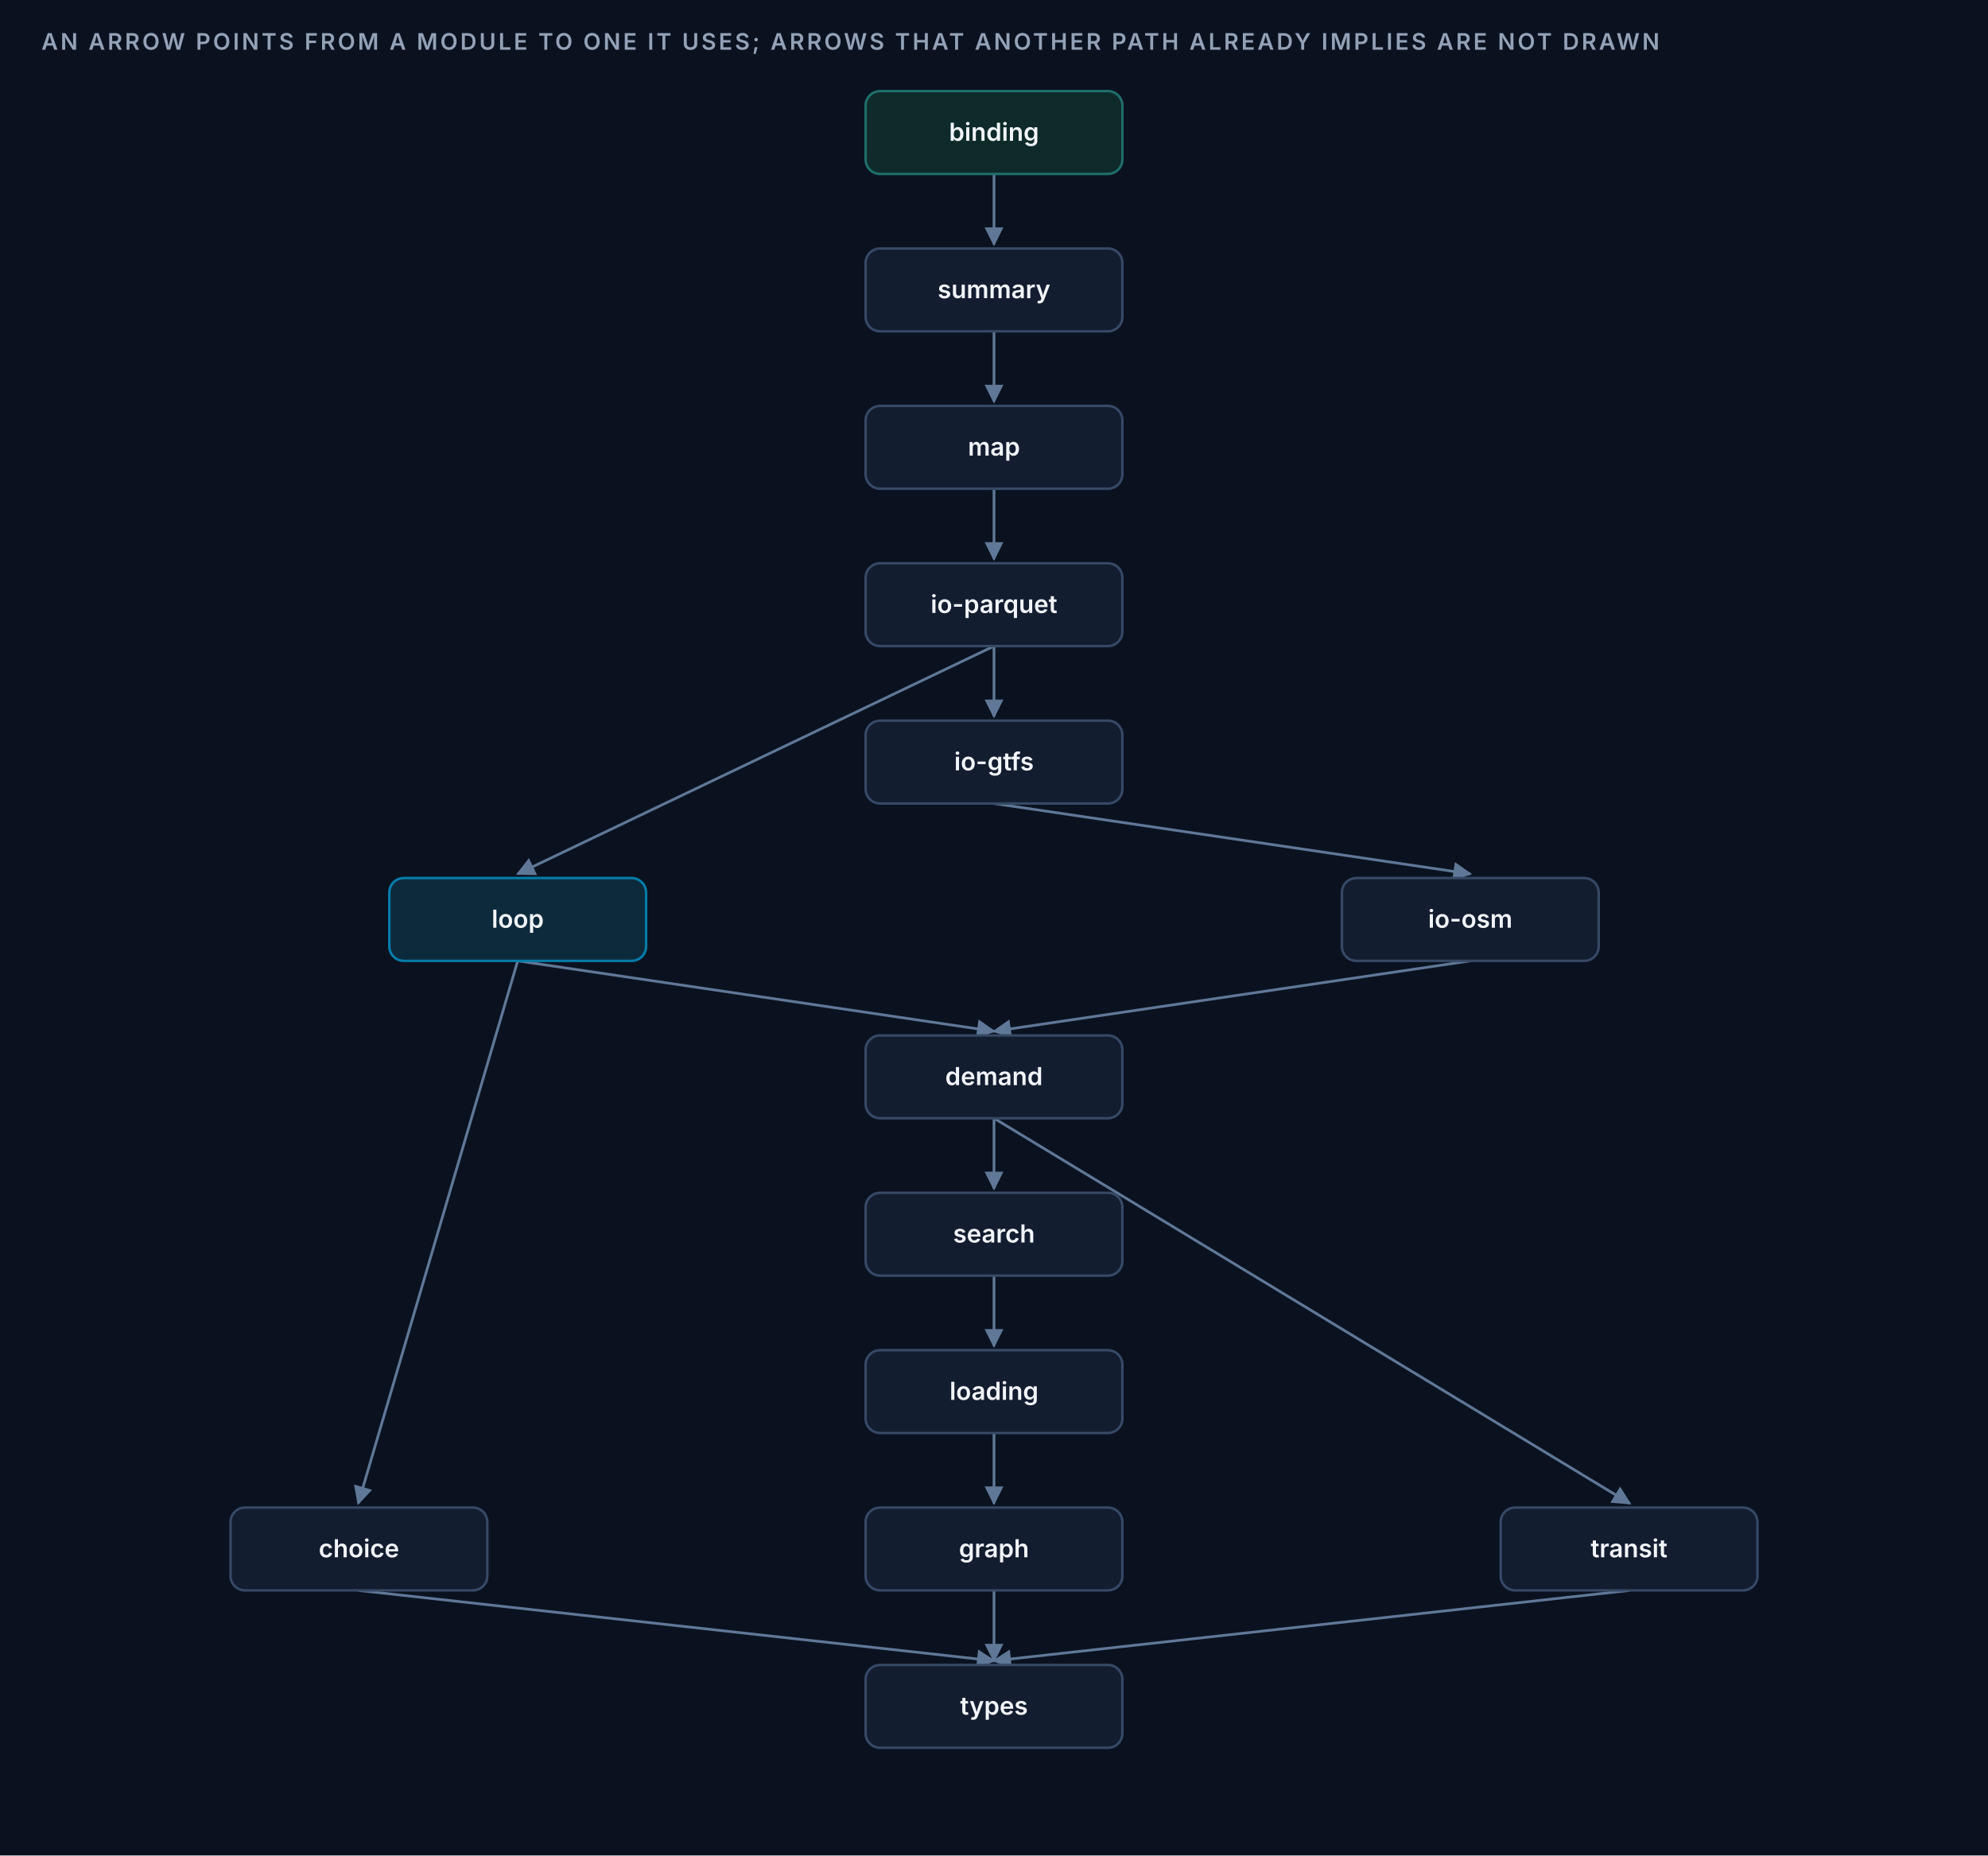
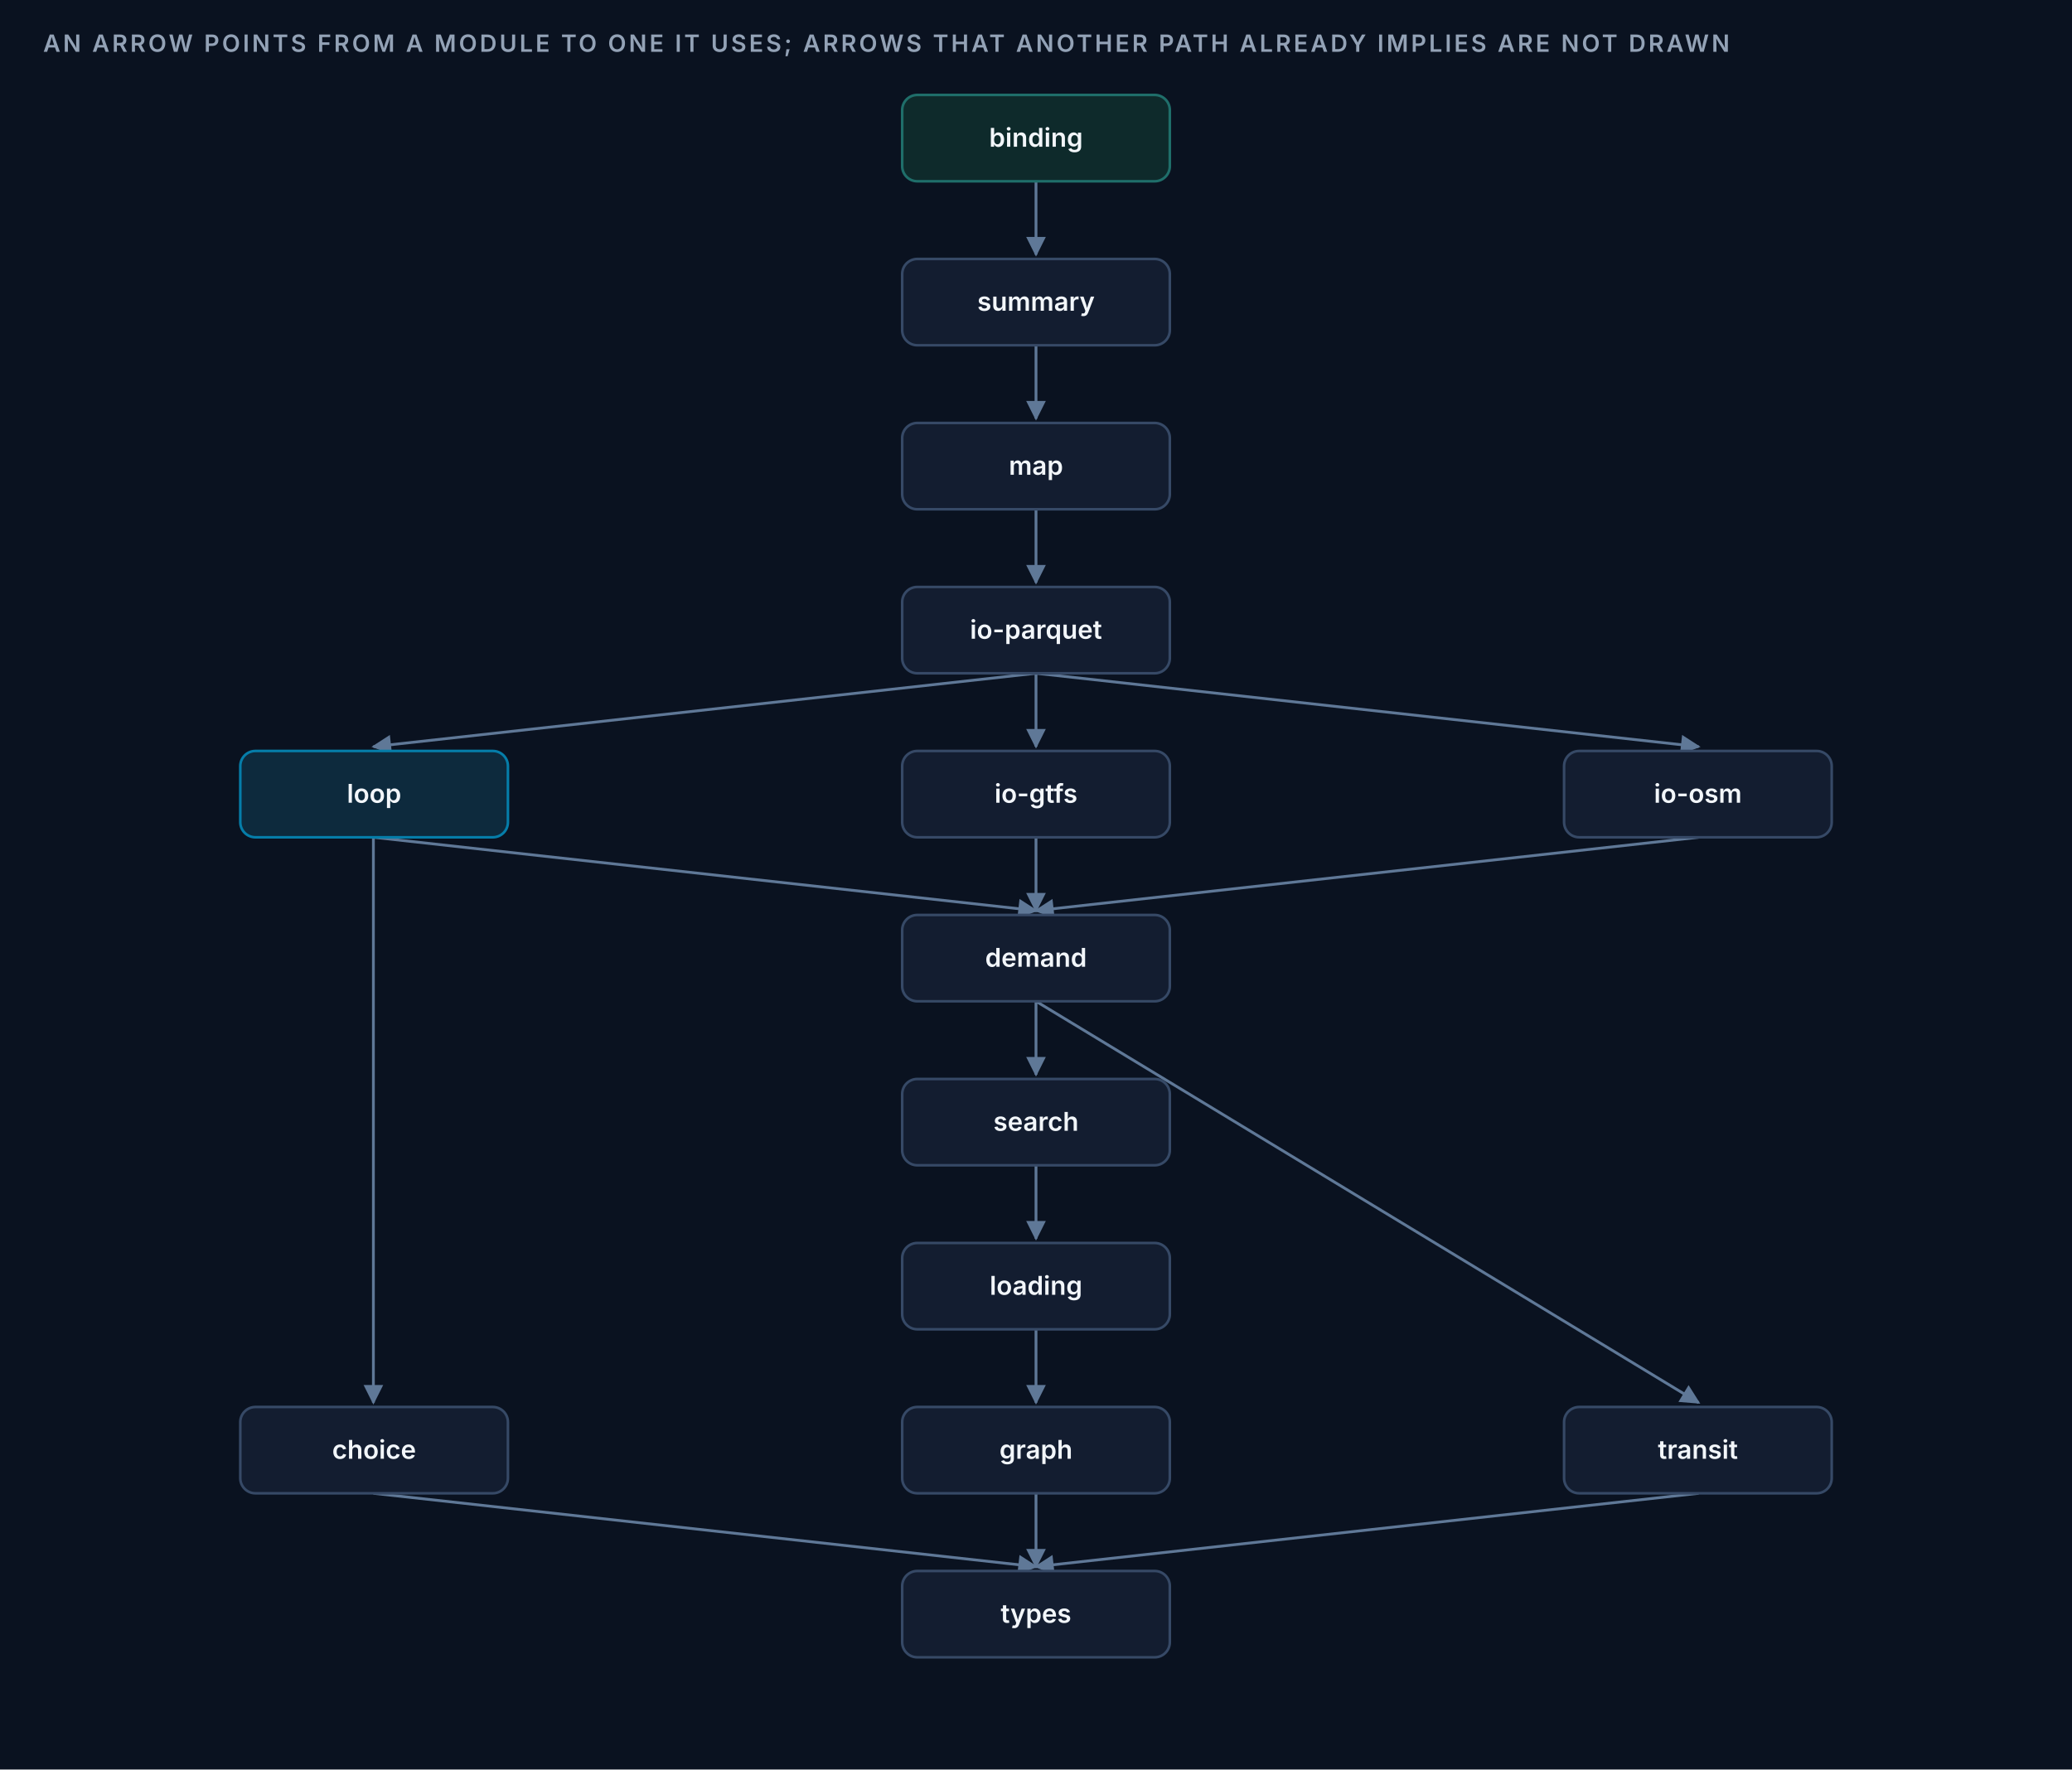
- <svg xmlns="http://www.w3.org/2000/svg" viewBox="0 0 960 896" width="960" height="896" role="img" aria-label="Which module uses which: an arrow points from a module to one it uses directly">
-   <rect width="960" height="896" fill="#0a1220" />
+ <svg xmlns="http://www.w3.org/2000/svg" viewBox="0 0 960 820" width="960" height="820" role="img" aria-label="Which module uses which: an arrow points from a module to one it uses directly">
+   <rect width="960" height="820" fill="#0a1220" />
  <marker id="m5f7897" viewBox="0 0 10 10" refX="9" refY="5" markerWidth="7" markerHeight="7" orient="auto-start-reverse">
    <path d="M 0 0 L 10 5 L 0 10 z" fill="#5f7897" />
  </marker>
  <text x="20" y="24" font-family="Inter, 'Helvetica Neue', 'Segoe UI', Arial, sans-serif" font-size="11" font-weight="600" text-anchor="start" fill="#93a2b6" letter-spacing="1.2">AN ARROW POINTS FROM A MODULE TO ONE IT USES; ARROWS THAT ANOTHER PATH ALREADY IMPLIES ARE NOT DRAWN</text>
-   <path d="M 173 768 L 480 802" fill="none" stroke="#5f7897" stroke-width="1.3" marker-end="url(#m5f7897)" />
-   <path d="M 480 768 L 480 802" fill="none" stroke="#5f7897" stroke-width="1.3" marker-end="url(#m5f7897)" />
-   <path d="M 787 768 L 480 802" fill="none" stroke="#5f7897" stroke-width="1.3" marker-end="url(#m5f7897)" />
+   <path d="M 173 692 L 480 726" fill="none" stroke="#5f7897" stroke-width="1.3" marker-end="url(#m5f7897)" />
  <path d="M 480 692 L 480 726" fill="none" stroke="#5f7897" stroke-width="1.3" marker-end="url(#m5f7897)" />
+   <path d="M 787 692 L 480 726" fill="none" stroke="#5f7897" stroke-width="1.3" marker-end="url(#m5f7897)" />
  <path d="M 480 616 L 480 650" fill="none" stroke="#5f7897" stroke-width="1.3" marker-end="url(#m5f7897)" />
  <path d="M 480 540 L 480 574" fill="none" stroke="#5f7897" stroke-width="1.3" marker-end="url(#m5f7897)" />
-   <path d="M 480 540 L 787 726" fill="none" stroke="#5f7897" stroke-width="1.3" marker-end="url(#m5f7897)" />
-   <path d="M 710 464 L 480 498" fill="none" stroke="#5f7897" stroke-width="1.3" marker-end="url(#m5f7897)" />
-   <path d="M 250 464 L 173 726" fill="none" stroke="#5f7897" stroke-width="1.3" marker-end="url(#m5f7897)" />
-   <path d="M 250 464 L 480 498" fill="none" stroke="#5f7897" stroke-width="1.3" marker-end="url(#m5f7897)" />
-   <path d="M 480 388 L 710 422" fill="none" stroke="#5f7897" stroke-width="1.3" marker-end="url(#m5f7897)" />
+   <path d="M 480 464 L 480 498" fill="none" stroke="#5f7897" stroke-width="1.3" marker-end="url(#m5f7897)" />
+   <path d="M 480 464 L 787 650" fill="none" stroke="#5f7897" stroke-width="1.3" marker-end="url(#m5f7897)" />
+   <path d="M 173 388 L 173 650" fill="none" stroke="#5f7897" stroke-width="1.3" marker-end="url(#m5f7897)" />
+   <path d="M 173 388 L 480 422" fill="none" stroke="#5f7897" stroke-width="1.3" marker-end="url(#m5f7897)" />
+   <path d="M 480 388 L 480 422" fill="none" stroke="#5f7897" stroke-width="1.3" marker-end="url(#m5f7897)" />
+   <path d="M 787 388 L 480 422" fill="none" stroke="#5f7897" stroke-width="1.3" marker-end="url(#m5f7897)" />
  <path d="M 480 312 L 480 346" fill="none" stroke="#5f7897" stroke-width="1.3" marker-end="url(#m5f7897)" />
-   <path d="M 480 312 L 250 422" fill="none" stroke="#5f7897" stroke-width="1.3" marker-end="url(#m5f7897)" />
+   <path d="M 480 312 L 787 346" fill="none" stroke="#5f7897" stroke-width="1.3" marker-end="url(#m5f7897)" />
+   <path d="M 480 312 L 173 346" fill="none" stroke="#5f7897" stroke-width="1.3" marker-end="url(#m5f7897)" />
  <path d="M 480 236 L 480 270" fill="none" stroke="#5f7897" stroke-width="1.3" marker-end="url(#m5f7897)" />
  <path d="M 480 160 L 480 194" fill="none" stroke="#5f7897" stroke-width="1.3" marker-end="url(#m5f7897)" />
  <path d="M 480 84 L 480 118" fill="none" stroke="#5f7897" stroke-width="1.3" marker-end="url(#m5f7897)" />
-   <rect x="418.0" y="804" width="124" height="40" rx="7" fill="#131d30" stroke="#364966" stroke-width="1.2" />
-   <text x="480.0" y="828.0" font-family="Inter, 'Helvetica Neue', 'Segoe UI', Arial, sans-serif" font-size="12" font-weight="600" text-anchor="middle" fill="#f2f6fa">types</text>
-   <rect x="111.333" y="728" width="124" height="40" rx="7" fill="#131d30" stroke="#364966" stroke-width="1.2" />
-   <text x="173.333" y="752.0" font-family="Inter, 'Helvetica Neue', 'Segoe UI', Arial, sans-serif" font-size="12" font-weight="600" text-anchor="middle" fill="#f2f6fa">choice</text>
  <rect x="418.0" y="728" width="124" height="40" rx="7" fill="#131d30" stroke="#364966" stroke-width="1.2" />
-   <text x="480.0" y="752.0" font-family="Inter, 'Helvetica Neue', 'Segoe UI', Arial, sans-serif" font-size="12" font-weight="600" text-anchor="middle" fill="#f2f6fa">graph</text>
-   <rect x="724.667" y="728" width="124" height="40" rx="7" fill="#131d30" stroke="#364966" stroke-width="1.2" />
-   <text x="786.667" y="752.0" font-family="Inter, 'Helvetica Neue', 'Segoe UI', Arial, sans-serif" font-size="12" font-weight="600" text-anchor="middle" fill="#f2f6fa">transit</text>
+   <text x="480.0" y="752.0" font-family="Inter, 'Helvetica Neue', 'Segoe UI', Arial, sans-serif" font-size="12" font-weight="600" text-anchor="middle" fill="#f2f6fa">types</text>
+   <rect x="111.333" y="652" width="124" height="40" rx="7" fill="#131d30" stroke="#364966" stroke-width="1.2" />
+   <text x="173.333" y="676.0" font-family="Inter, 'Helvetica Neue', 'Segoe UI', Arial, sans-serif" font-size="12" font-weight="600" text-anchor="middle" fill="#f2f6fa">choice</text>
  <rect x="418.0" y="652" width="124" height="40" rx="7" fill="#131d30" stroke="#364966" stroke-width="1.2" />
-   <text x="480.0" y="676.0" font-family="Inter, 'Helvetica Neue', 'Segoe UI', Arial, sans-serif" font-size="12" font-weight="600" text-anchor="middle" fill="#f2f6fa">loading</text>
+   <text x="480.0" y="676.0" font-family="Inter, 'Helvetica Neue', 'Segoe UI', Arial, sans-serif" font-size="12" font-weight="600" text-anchor="middle" fill="#f2f6fa">graph</text>
+   <rect x="724.667" y="652" width="124" height="40" rx="7" fill="#131d30" stroke="#364966" stroke-width="1.2" />
+   <text x="786.667" y="676.0" font-family="Inter, 'Helvetica Neue', 'Segoe UI', Arial, sans-serif" font-size="12" font-weight="600" text-anchor="middle" fill="#f2f6fa">transit</text>
  <rect x="418.0" y="576" width="124" height="40" rx="7" fill="#131d30" stroke="#364966" stroke-width="1.2" />
-   <text x="480.0" y="600.0" font-family="Inter, 'Helvetica Neue', 'Segoe UI', Arial, sans-serif" font-size="12" font-weight="600" text-anchor="middle" fill="#f2f6fa">search</text>
+   <text x="480.0" y="600.0" font-family="Inter, 'Helvetica Neue', 'Segoe UI', Arial, sans-serif" font-size="12" font-weight="600" text-anchor="middle" fill="#f2f6fa">loading</text>
  <rect x="418.0" y="500" width="124" height="40" rx="7" fill="#131d30" stroke="#364966" stroke-width="1.2" />
-   <text x="480.0" y="524.0" font-family="Inter, 'Helvetica Neue', 'Segoe UI', Arial, sans-serif" font-size="12" font-weight="600" text-anchor="middle" fill="#f2f6fa">demand</text>
-   <rect x="648.0" y="424" width="124" height="40" rx="7" fill="#131d30" stroke="#364966" stroke-width="1.2" />
-   <text x="710.0" y="448.0" font-family="Inter, 'Helvetica Neue', 'Segoe UI', Arial, sans-serif" font-size="12" font-weight="600" text-anchor="middle" fill="#f2f6fa">io-osm</text>
-   <rect x="188.0" y="424" width="124" height="40" rx="7" fill="#0d2a3d" stroke="#057da9" stroke-width="1.2" />
-   <text x="250.0" y="448.0" font-family="Inter, 'Helvetica Neue', 'Segoe UI', Arial, sans-serif" font-size="12" font-weight="600" text-anchor="middle" fill="#f2f6fa">loop</text>
+   <text x="480.0" y="524.0" font-family="Inter, 'Helvetica Neue', 'Segoe UI', Arial, sans-serif" font-size="12" font-weight="600" text-anchor="middle" fill="#f2f6fa">search</text>
+   <rect x="418.0" y="424" width="124" height="40" rx="7" fill="#131d30" stroke="#364966" stroke-width="1.2" />
+   <text x="480.0" y="448.0" font-family="Inter, 'Helvetica Neue', 'Segoe UI', Arial, sans-serif" font-size="12" font-weight="600" text-anchor="middle" fill="#f2f6fa">demand</text>
+   <rect x="111.333" y="348" width="124" height="40" rx="7" fill="#0d2a3d" stroke="#057da9" stroke-width="1.2" />
+   <text x="173.333" y="372.0" font-family="Inter, 'Helvetica Neue', 'Segoe UI', Arial, sans-serif" font-size="12" font-weight="600" text-anchor="middle" fill="#f2f6fa">loop</text>
  <rect x="418.0" y="348" width="124" height="40" rx="7" fill="#131d30" stroke="#364966" stroke-width="1.2" />
  <text x="480.0" y="372.0" font-family="Inter, 'Helvetica Neue', 'Segoe UI', Arial, sans-serif" font-size="12" font-weight="600" text-anchor="middle" fill="#f2f6fa">io-gtfs</text>
+   <rect x="724.667" y="348" width="124" height="40" rx="7" fill="#131d30" stroke="#364966" stroke-width="1.2" />
+   <text x="786.667" y="372.0" font-family="Inter, 'Helvetica Neue', 'Segoe UI', Arial, sans-serif" font-size="12" font-weight="600" text-anchor="middle" fill="#f2f6fa">io-osm</text>
  <rect x="418.0" y="272" width="124" height="40" rx="7" fill="#131d30" stroke="#364966" stroke-width="1.2" />
  <text x="480.0" y="296.0" font-family="Inter, 'Helvetica Neue', 'Segoe UI', Arial, sans-serif" font-size="12" font-weight="600" text-anchor="middle" fill="#f2f6fa">io-parquet</text>
  <rect x="418.0" y="196" width="124" height="40" rx="7" fill="#131d30" stroke="#364966" stroke-width="1.2" />
  <text x="480.0" y="220.0" font-family="Inter, 'Helvetica Neue', 'Segoe UI', Arial, sans-serif" font-size="12" font-weight="600" text-anchor="middle" fill="#f2f6fa">map</text>
  <rect x="418.0" y="120" width="124" height="40" rx="7" fill="#131d30" stroke="#364966" stroke-width="1.2" />
  <text x="480.0" y="144.0" font-family="Inter, 'Helvetica Neue', 'Segoe UI', Arial, sans-serif" font-size="12" font-weight="600" text-anchor="middle" fill="#f2f6fa">summary</text>
  <rect x="418.0" y="44" width="124" height="40" rx="7" fill="#0e2a2b" stroke="#1f6e6a" stroke-width="1.2" />
  <text x="480.0" y="68.0" font-family="Inter, 'Helvetica Neue', 'Segoe UI', Arial, sans-serif" font-size="12" font-weight="600" text-anchor="middle" fill="#f2f6fa">binding</text>
</svg>
